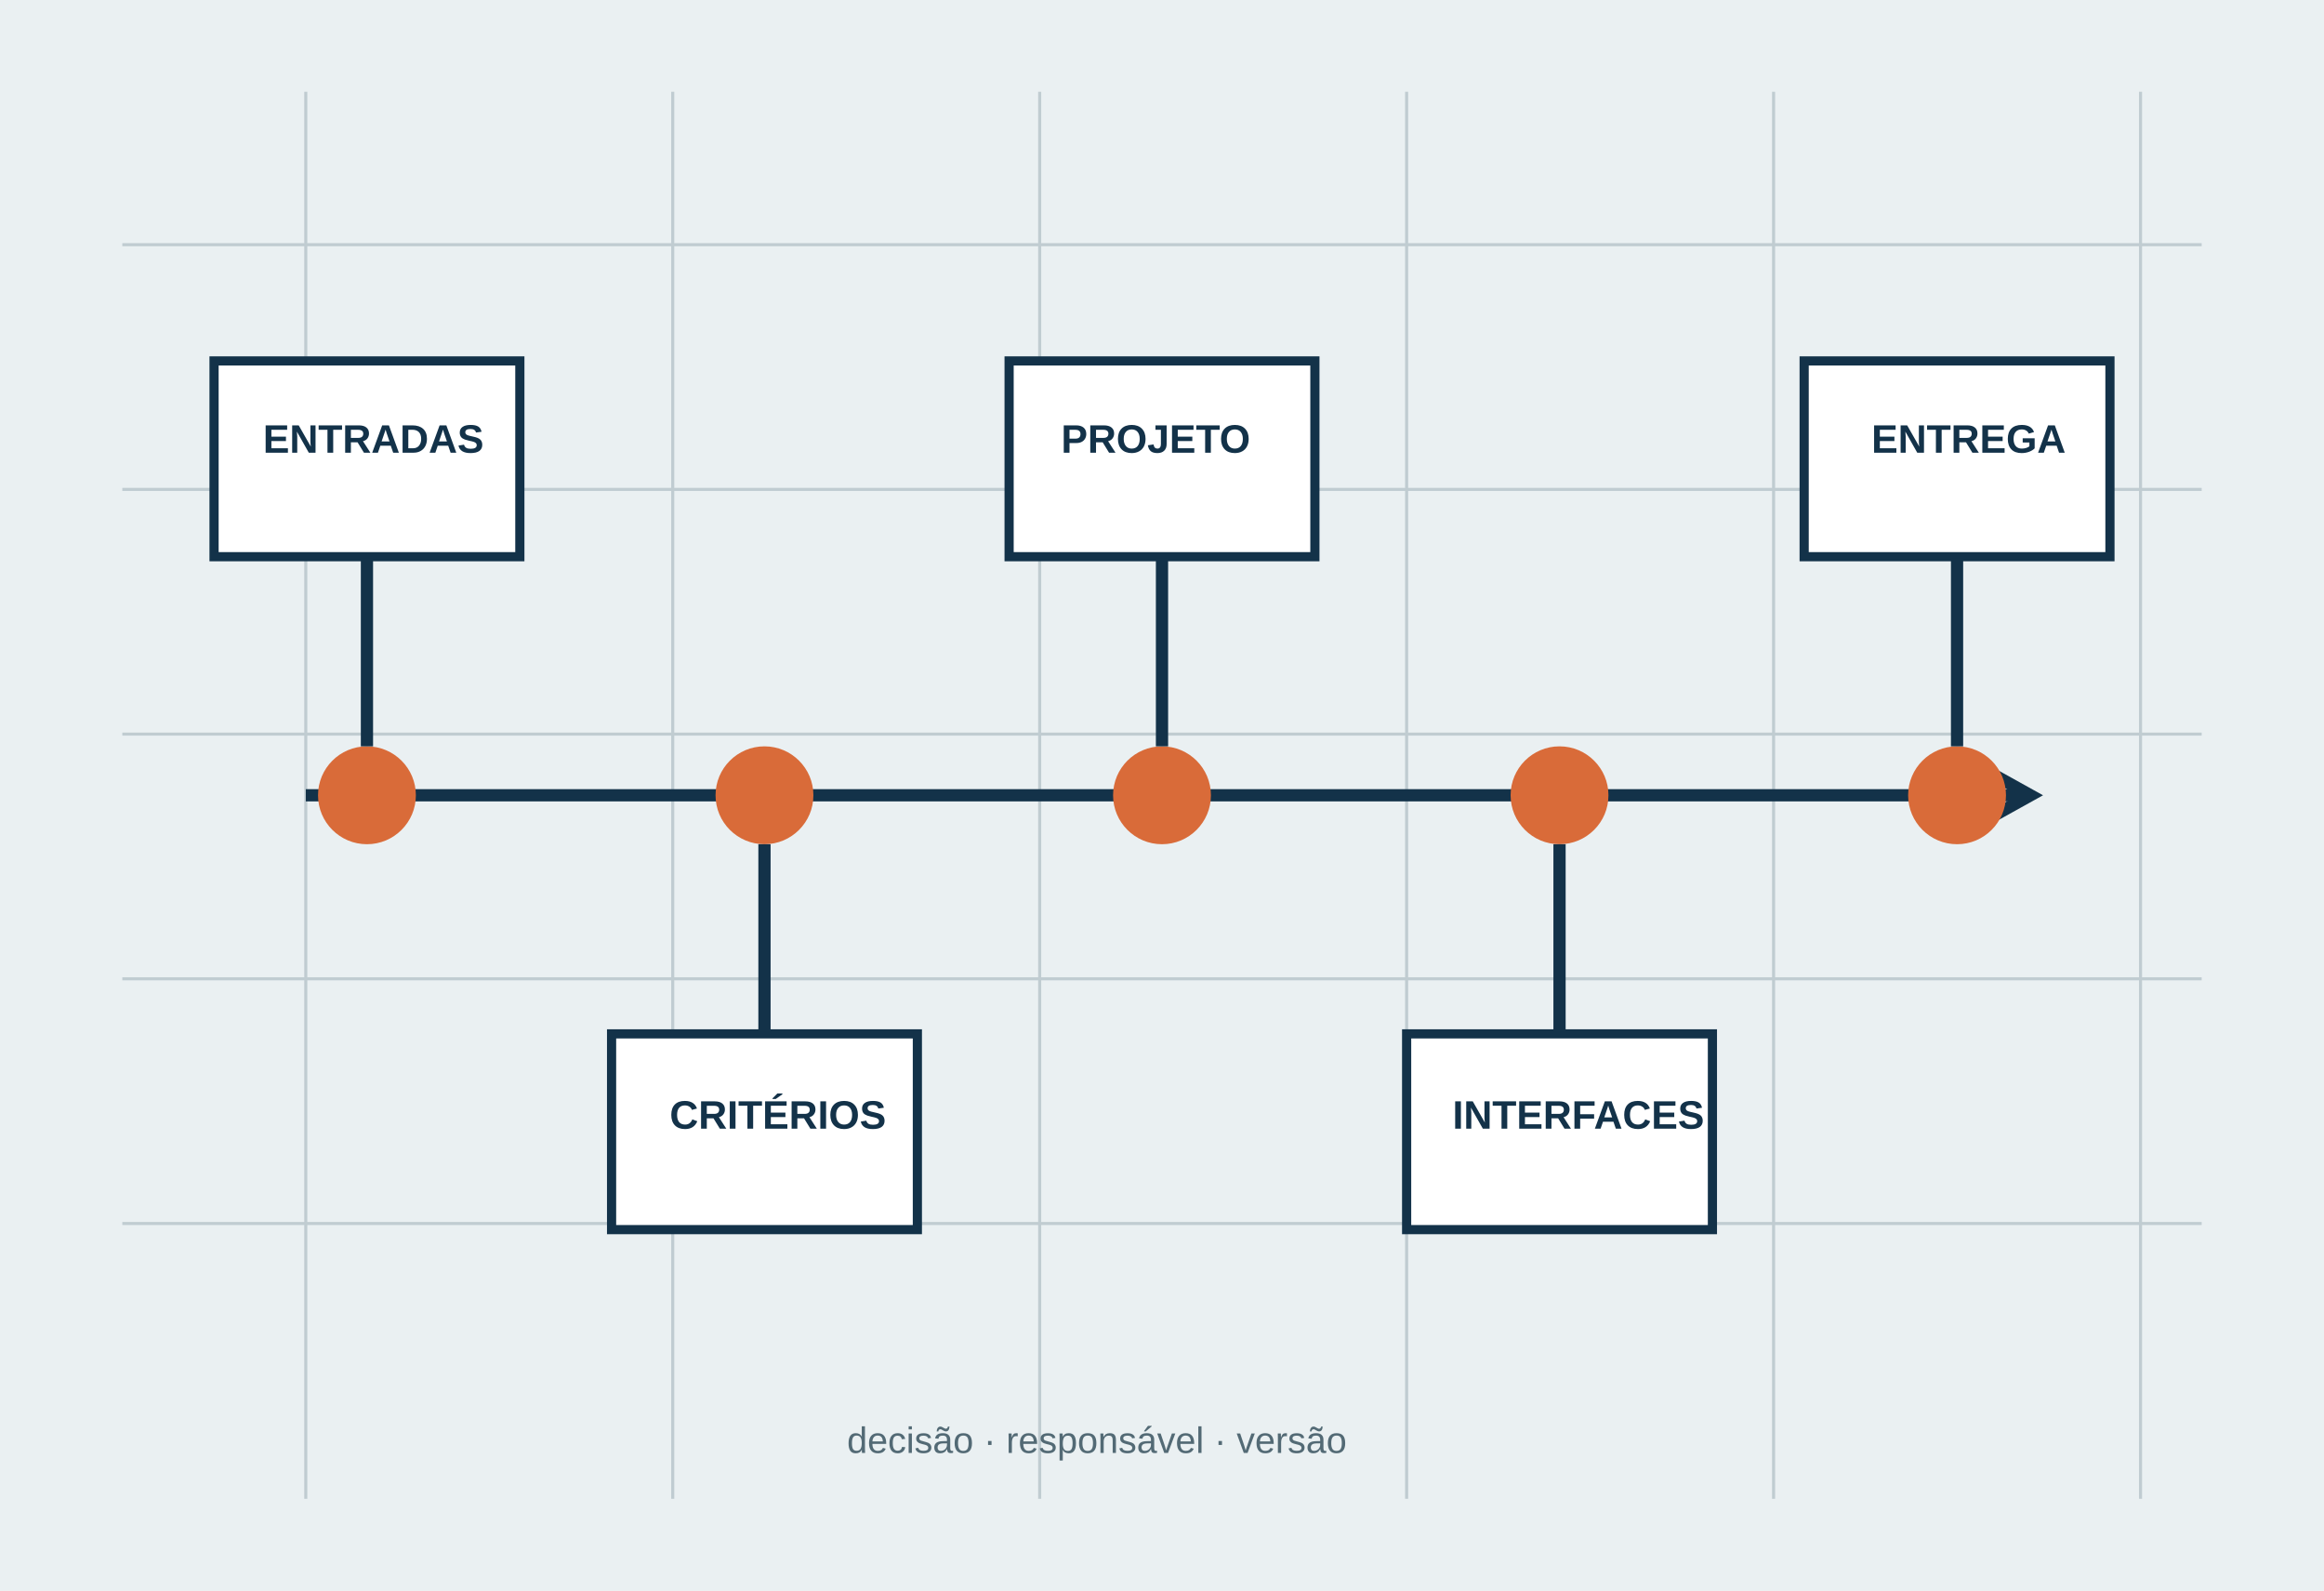
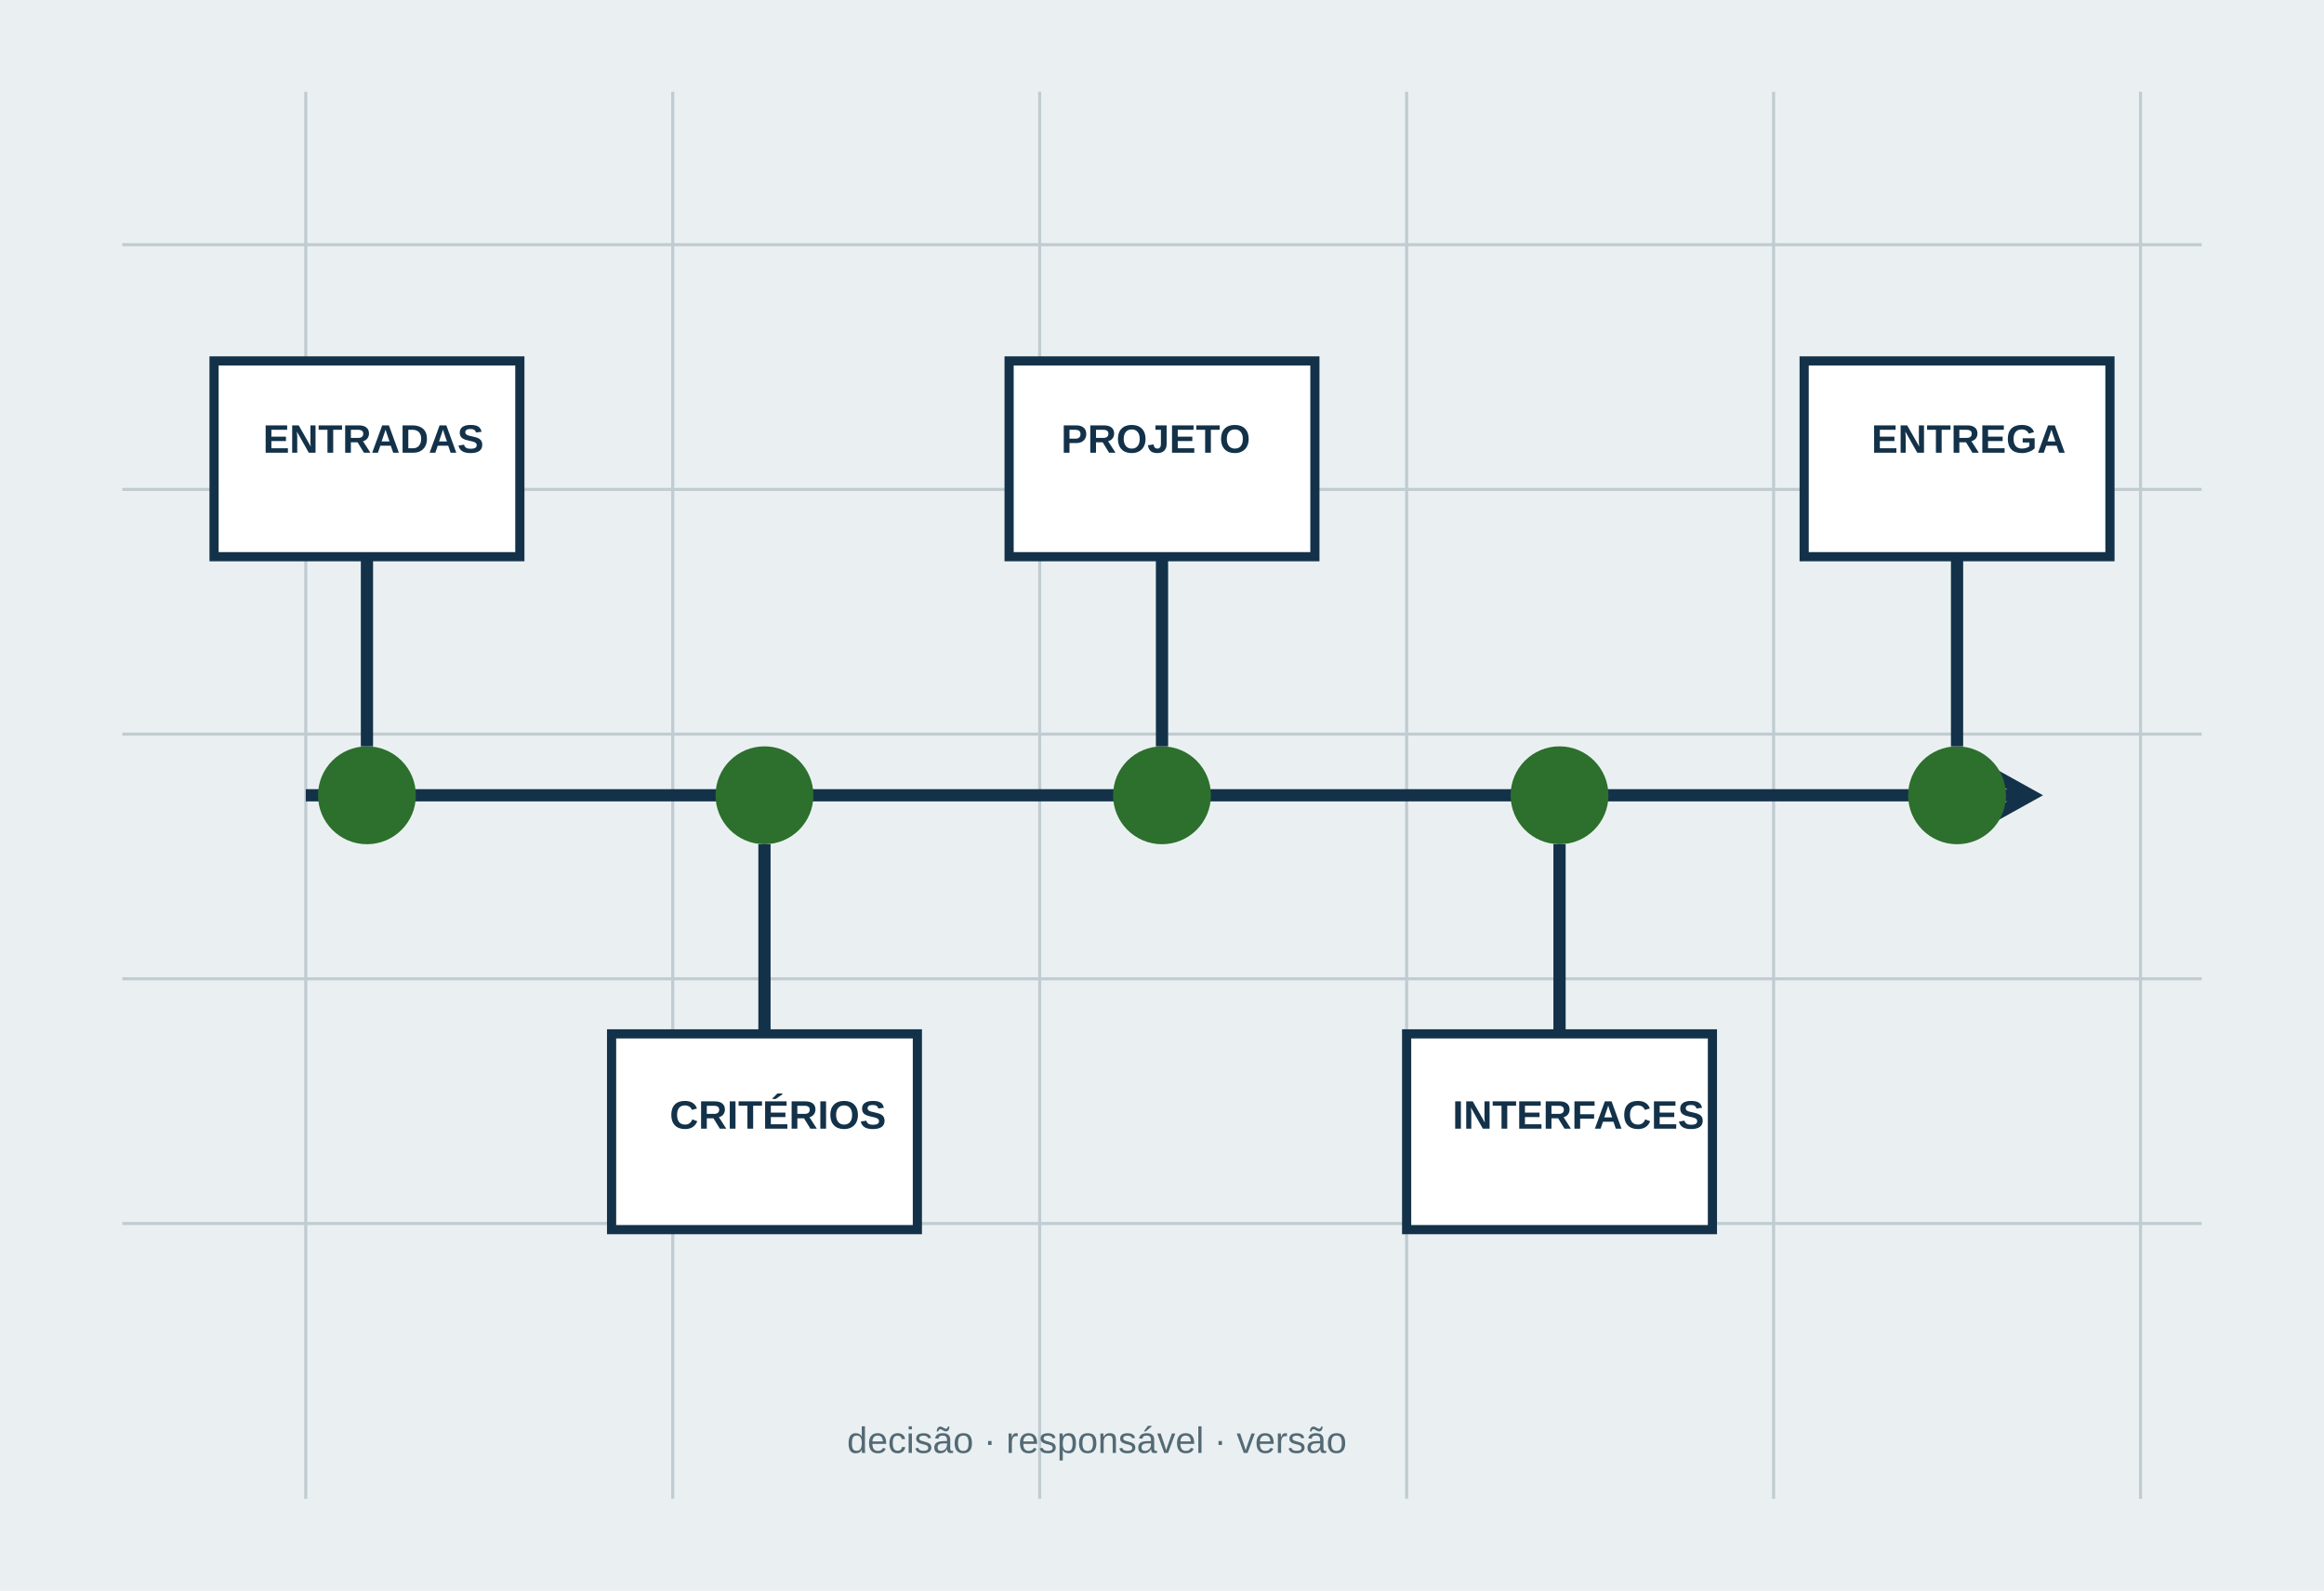
<svg xmlns="http://www.w3.org/2000/svg" viewBox="0 0 760 520">
-   <style>.g{stroke:#c0ccd1}.l{fill:none;stroke:#133249;stroke-width:4}.o{fill:#d96b39}.t{font:700 13px Arial;fill:#133249}.s{font:12px Arial;fill:#536a75}</style>
+   <style>.g{stroke:#c0ccd1}.l{fill:none;stroke:#133249;stroke-width:4}.o{fill:#2d6f2d}.t{font:700 13px Arial;fill:#133249}.s{font:12px Arial;fill:#536a75}</style>
  <rect width="760" height="520" fill="#eaf0f2" />
  <g class="g">
    <path d="M40 80H720M40 160H720M40 240H720M40 320H720M40 400H720M100 30V490M220 30V490M340 30V490M460 30V490M580 30V490M700 30V490" />
  </g>
  <path class="l" d="M100 260H660" />
  <path d="M646 250l18 10-18 10" fill="none" stroke="#133249" stroke-width="4" />
  <g class="o">
    <circle cx="120" cy="260" r="16" />
    <circle cx="250" cy="260" r="16" />
    <circle cx="380" cy="260" r="16" />
    <circle cx="510" cy="260" r="16" />
    <circle cx="640" cy="260" r="16" />
  </g>
  <g fill="#fff" stroke="#133249" stroke-width="3">
    <rect x="70" y="118" width="100" height="64" />
    <rect x="200" y="338" width="100" height="64" />
    <rect x="330" y="118" width="100" height="64" />
    <rect x="460" y="338" width="100" height="64" />
    <rect x="590" y="118" width="100" height="64" />
  </g>
  <path class="l" d="M120 182v62M250 276v62M380 182v62M510 276v62M640 182v62" />
  <text class="t" x="86" y="148">ENTRADAS</text>
  <text class="t" x="219" y="369">CRITÉRIOS</text>
  <text class="t" x="347" y="148">PROJETO</text>
  <text class="t" x="475" y="369">INTERFACES</text>
  <text class="t" x="612" y="148">ENTREGA</text>
  <text class="s" x="277" y="475">decisão · responsável · versão</text>
</svg>
